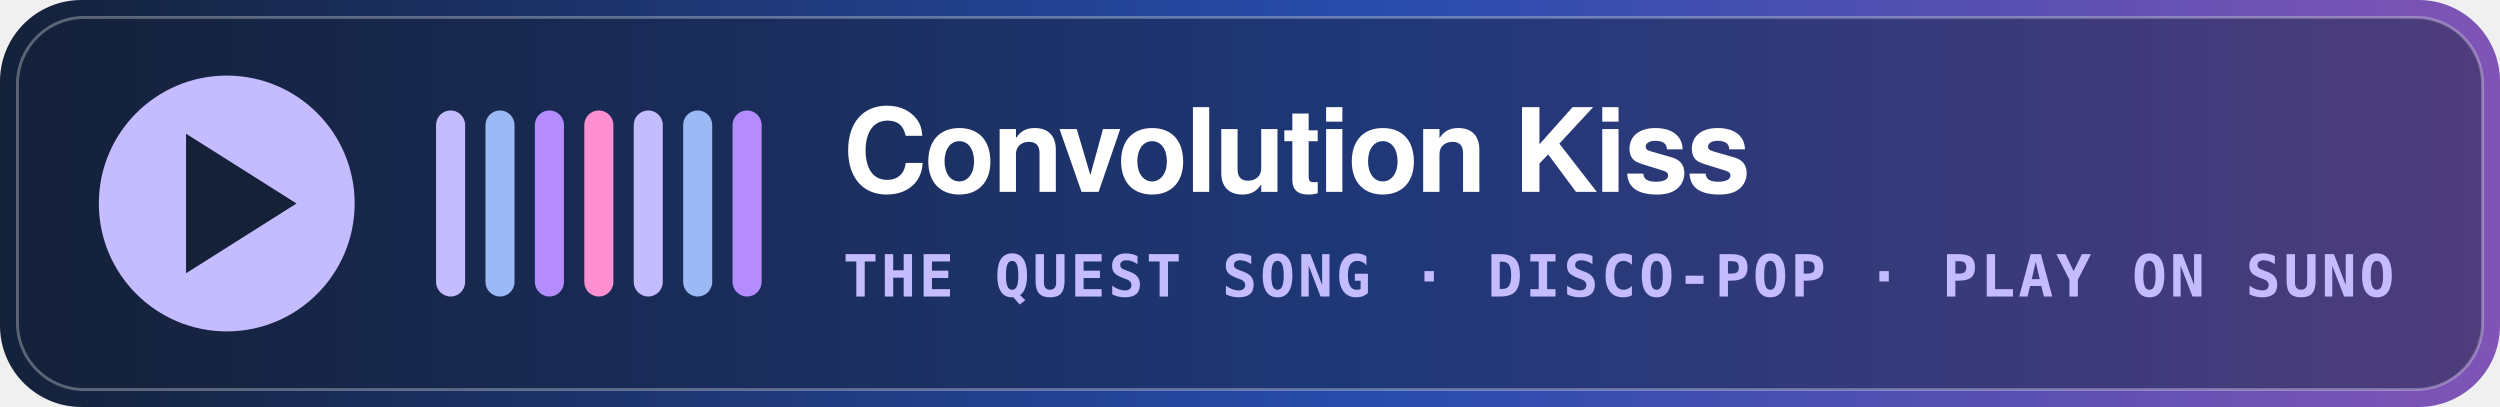
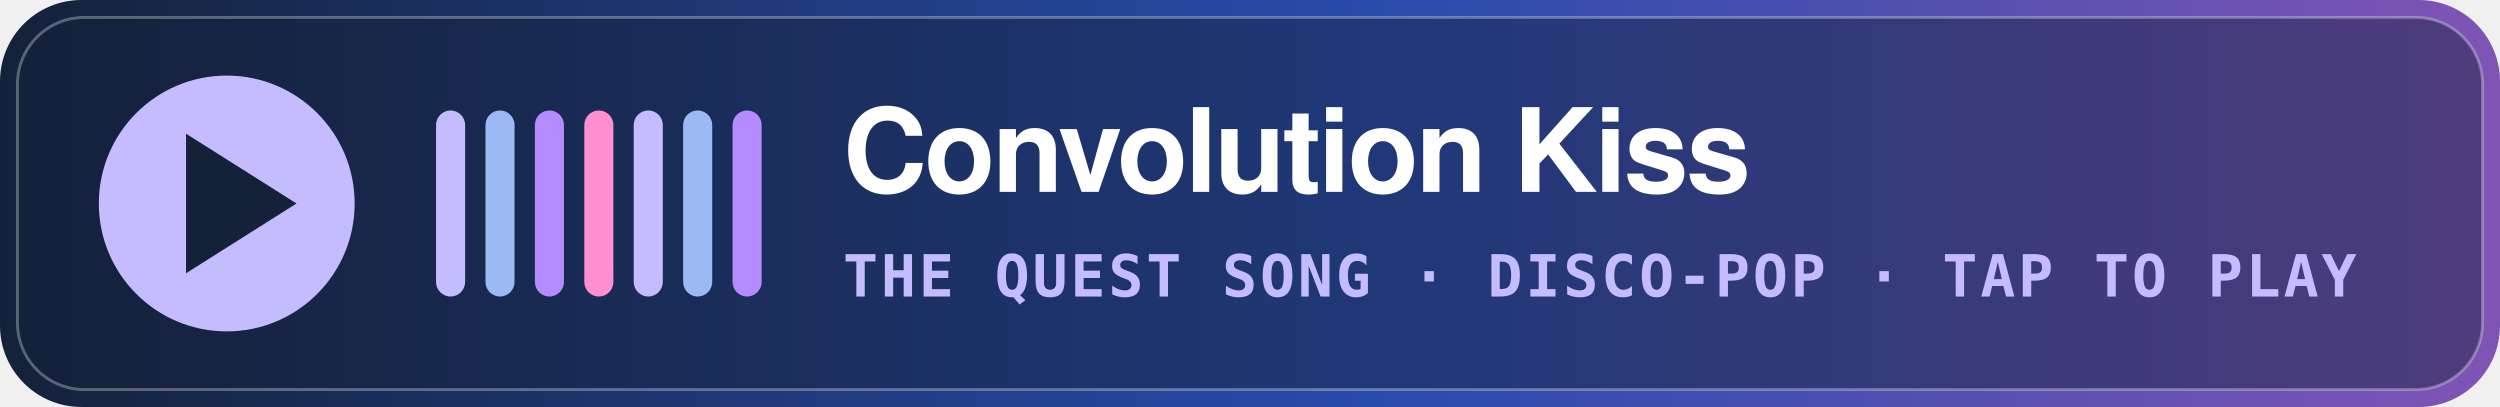
- <svg xmlns="http://www.w3.org/2000/svg" viewBox="0 0 860 140" width="860" height="140" role="img" aria-label="Play Convolution Kiss, the EncapsulatorP quest song, on Suno">
+ <svg xmlns="http://www.w3.org/2000/svg" viewBox="0 0 860 140" width="860" height="140" role="img" aria-label="Play Convolution Kiss, the EncapsulatorP quest song">
  <defs>
    <linearGradient id="g" x1="0" y1="0" x2="1" y2="0">
      <stop offset="0" stop-color="#0c6a55" />
      <stop offset=".55" stop-color="#2f9a58" />
      <stop offset="1" stop-color="#ff9a30" />
    </linearGradient>
    <linearGradient id="gB" x1="0" y1="0" x2="1" y2="0">
      <stop offset="0" stop-color="#142139" />
      <stop offset=".55" stop-color="#284cad" />
      <stop offset="1" stop-color="#8054b5" />
    </linearGradient>
  </defs>
  <style>.b{transform-box:fill-box;transform-origin:50% 100%;animation:eq 1.6s ease-in-out infinite}@keyframes eq{0%,100%{transform:scaleY(.25)}30%{transform:scaleY(1)}60%{transform:scaleY(.5)}}
.p{transform-box:fill-box;transform-origin:50% 50%;animation:pl 2.4s ease-in-out infinite}@keyframes pl{50%{transform:scale(1.08)}}@media(prefers-reduced-motion:reduce){*{animation:none!important}}</style>
  <rect width="860" height="140" rx="28" fill="url(#gB)" />
  <rect x="6" y="6" width="848" height="128" rx="23" fill="#142139" fill-opacity=".45" stroke="#fff" stroke-opacity=".3" />
  <g class="p">
    <circle cx="78" cy="70" r="44" fill="#c5bbff" />
    <path d="M64 46 L64 94 L102 70Z" fill="#142139" />
  </g>
  <rect class="b" style="animation-delay:0.00s" x="150" y="38" width="10" height="64" rx="5" fill="#c5bbff" />
  <rect class="b" style="animation-delay:1.23s" x="167" y="38" width="10" height="64" rx="5" fill="#9ab9f5" />
  <rect class="b" style="animation-delay:0.86s" x="184" y="38" width="10" height="64" rx="5" fill="#b48cff" />
  <rect class="b" style="animation-delay:0.49s" x="201" y="38" width="10" height="64" rx="5" fill="#ff8fd0" />
  <rect class="b" style="animation-delay:0.12s" x="218" y="38" width="10" height="64" rx="5" fill="#c5bbff" />
  <rect class="b" style="animation-delay:1.35s" x="235" y="38" width="10" height="64" rx="5" fill="#9ab9f5" />
  <rect class="b" style="animation-delay:0.98s" x="252" y="38" width="10" height="64" rx="5" fill="#b48cff" />
  <text x="290" y="66" font-family="-apple-system,'Segoe UI',Helvetica,Arial,sans-serif" font-size="40" font-weight="800" fill="#fff" letter-spacing="-1">Convolution Kiss</text>
-   <text x="290" y="102" font-family="ui-monospace,SFMono-Regular,Menlo,Consolas,monospace" font-size="20" font-weight="700" fill="#c5bbff" letter-spacing="1">THE QUEST SONG · DISCO-POP · PLAY ON SUNO</text>
+   <text x="290" y="102" font-family="ui-monospace,SFMono-Regular,Menlo,Consolas,monospace" font-size="20" font-weight="700" fill="#c5bbff" letter-spacing="1">THE QUEST SONG · DISCO-POP · TAP TO PLAY</text>
</svg>
